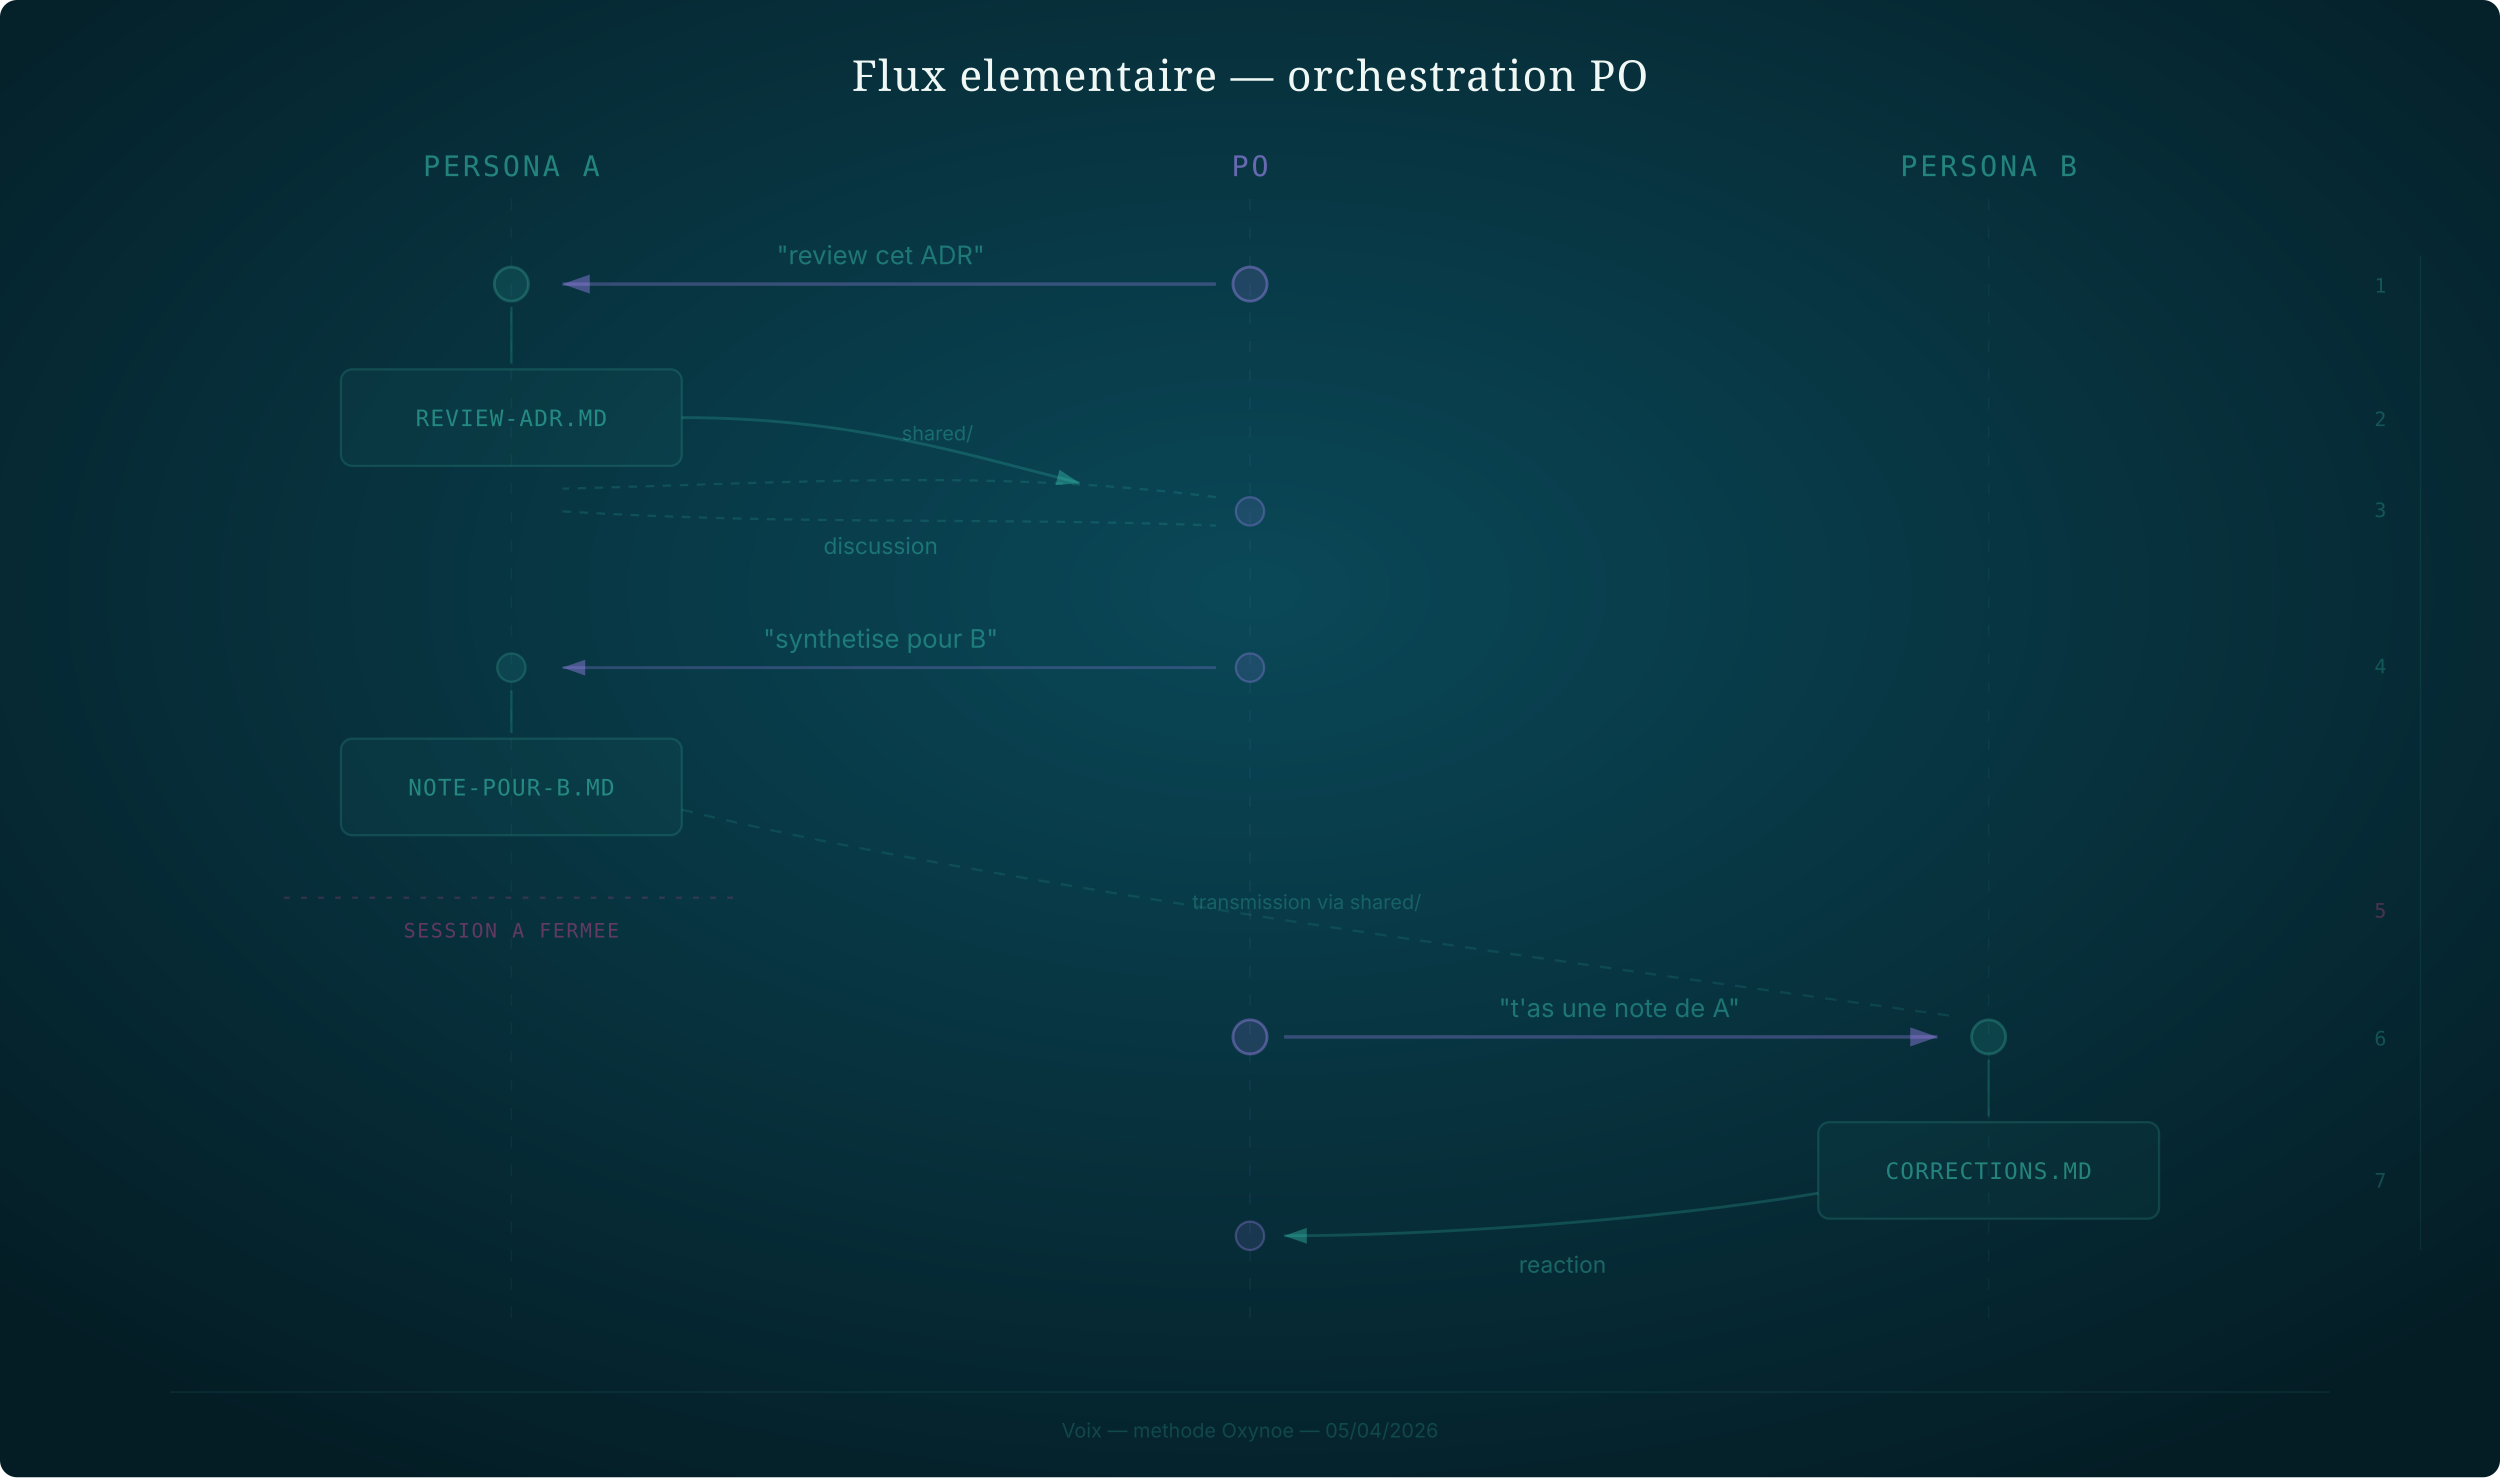
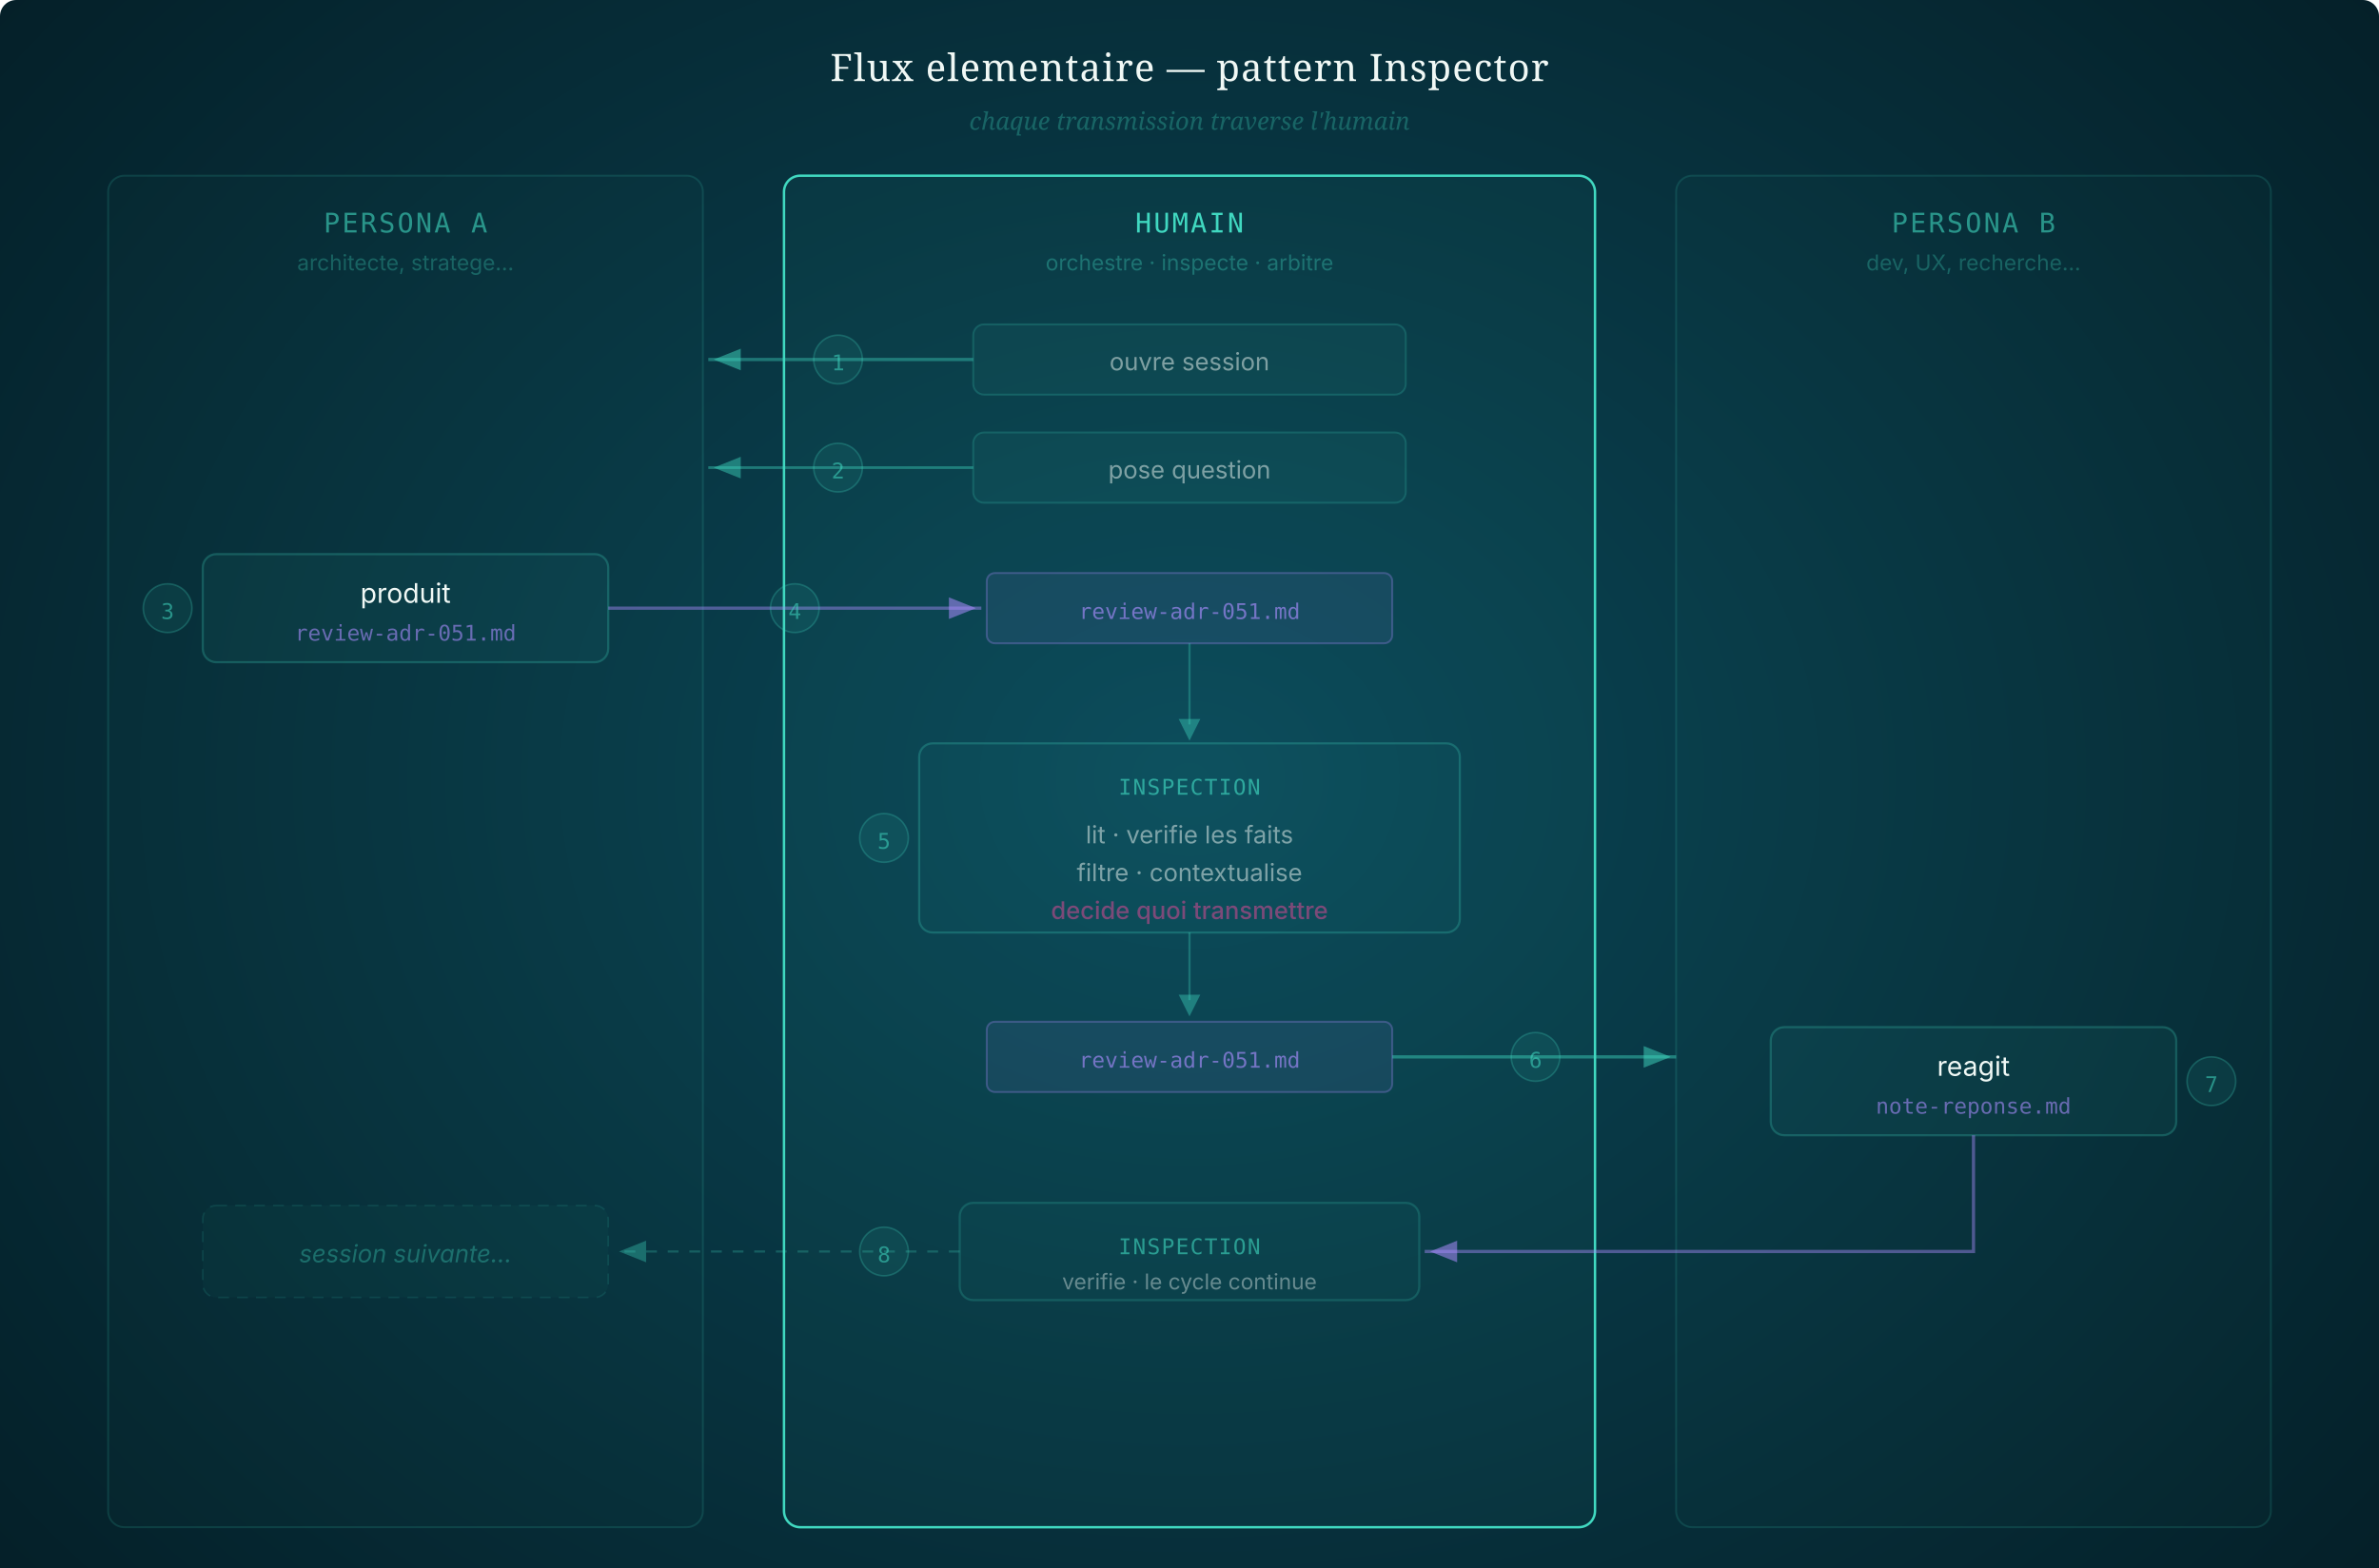
- <svg xmlns="http://www.w3.org/2000/svg" viewBox="0 0 880 520">
+ <svg xmlns="http://www.w3.org/2000/svg" viewBox="0 0 880 580">
  <defs>
-     <radialGradient id="bg-grad" cx="50%" cy="40%" r="70%">
+     <radialGradient id="bg" cx="50%" cy="40%" r="70%">
      <stop offset="0%" stop-color="#0a4858" />
      <stop offset="100%" stop-color="#041c24" />
    </radialGradient>
-     <marker id="arrow" viewBox="0 0 10 7" refX="10" refY="3.5" markerWidth="8" markerHeight="6" orient="auto-start-reverse">
-       <path d="M0,0 L10,3.5 L0,7Z" fill="rgba(64,216,192,0.35)" />
-     </marker>
-     <marker id="arrow-violet" viewBox="0 0 10 7" refX="10" refY="3.5" markerWidth="8" markerHeight="6" orient="auto-start-reverse">
-       <path d="M0,0 L10,3.5 L0,7Z" fill="rgba(167,139,250,0.4)" />
-     </marker>
  </defs>
-   <rect width="880" height="520" fill="url(#bg-grad)" rx="6" />
-   <text x="440" y="32" text-anchor="middle" fill="#f0f8f5" font-family="Georgia, serif" font-size="15" font-weight="300" letter-spacing="0.03em">Flux elementaire — orchestration PO</text>
-   <text x="180" y="62" text-anchor="middle" fill="rgba(64,216,192,0.5)" font-family="'IBM Plex Mono', monospace" font-size="10" letter-spacing="0.1em" text-transform="uppercase">PERSONA A</text>
-   <text x="440" y="62" text-anchor="middle" fill="rgba(167,139,250,0.6)" font-family="'IBM Plex Mono', monospace" font-size="10" letter-spacing="0.1em">PO</text>
-   <text x="700" y="62" text-anchor="middle" fill="rgba(64,216,192,0.5)" font-family="'IBM Plex Mono', monospace" font-size="10" letter-spacing="0.1em" text-transform="uppercase">PERSONA B</text>
-   <line x1="180" y1="70" x2="180" y2="470" stroke="rgba(64,216,192,0.06)" stroke-width="0.5" stroke-dasharray="4,6" />
-   <line x1="440" y1="70" x2="440" y2="470" stroke="rgba(167,139,250,0.08)" stroke-width="0.5" stroke-dasharray="4,6" />
-   <line x1="700" y1="70" x2="700" y2="470" stroke="rgba(64,216,192,0.06)" stroke-width="0.5" stroke-dasharray="4,6" />
-   <circle cx="440" cy="100" r="6" fill="rgba(167,139,250,0.15)" stroke="rgba(167,139,250,0.4)" stroke-width="1" />
-   <path d="M 428,100 C 350,100 280,100 198,100" fill="none" stroke="rgba(167,139,250,0.3)" stroke-width="1.2" marker-end="url(#arrow-violet)" />
-   <text x="310" y="93" text-anchor="middle" fill="rgba(64,216,192,0.4)" font-family="Inter, system-ui, sans-serif" font-size="9">"review cet ADR"</text>
-   <circle cx="180" cy="100" r="6" fill="rgba(64,216,192,0.12)" stroke="rgba(64,180,160,0.3)" stroke-width="1" />
-   <rect x="120" y="130" width="120" height="34" rx="4" fill="rgba(64,216,192,0.04)" stroke="rgba(64,180,160,0.2)" stroke-width="0.8" />
-   <text x="180" y="150" text-anchor="middle" fill="rgba(64,216,192,0.5)" font-family="'IBM Plex Mono', monospace" font-size="8" letter-spacing="0.05em">REVIEW-ADR.MD</text>
-   <line x1="180" y1="108" x2="180" y2="128" stroke="rgba(64,216,192,0.2)" stroke-width="0.8" />
-   <path d="M 240,147 C 300,147 340,160 380,170" fill="none" stroke="rgba(64,216,192,0.2)" stroke-width="1" marker-end="url(#arrow)" />
-   <text x="330" y="155" text-anchor="middle" fill="rgba(64,216,192,0.3)" font-family="Inter, system-ui, sans-serif" font-size="7">shared/</text>
-   <circle cx="440" cy="180" r="5" fill="rgba(167,139,250,0.12)" stroke="rgba(167,139,250,0.3)" stroke-width="0.8" />
-   <path d="M 428,175 C 350,165 280,170 198,172" fill="none" stroke="rgba(64,216,192,0.15)" stroke-width="0.8" stroke-dasharray="3,3" />
-   <path d="M 198,180 C 280,185 350,182 428,185" fill="none" stroke="rgba(64,216,192,0.15)" stroke-width="0.8" stroke-dasharray="3,3" />
-   <text x="310" y="195" text-anchor="middle" fill="rgba(64,216,192,0.35)" font-family="Inter, system-ui, sans-serif" font-size="8">discussion</text>
-   <circle cx="440" cy="235" r="5" fill="rgba(167,139,250,0.12)" stroke="rgba(167,139,250,0.3)" stroke-width="0.8" />
-   <path d="M 428,235 C 350,235 280,235 198,235" fill="none" stroke="rgba(167,139,250,0.25)" stroke-width="1" marker-end="url(#arrow-violet)" />
-   <text x="310" y="228" text-anchor="middle" fill="rgba(64,216,192,0.4)" font-family="Inter, system-ui, sans-serif" font-size="9">"synthetise pour B"</text>
-   <circle cx="180" cy="235" r="5" fill="rgba(64,216,192,0.1)" stroke="rgba(64,180,160,0.25)" stroke-width="0.8" />
-   <rect x="120" y="260" width="120" height="34" rx="4" fill="rgba(64,216,192,0.04)" stroke="rgba(64,180,160,0.2)" stroke-width="0.8" />
-   <text x="180" y="280" text-anchor="middle" fill="rgba(64,216,192,0.5)" font-family="'IBM Plex Mono', monospace" font-size="8" letter-spacing="0.05em">NOTE-POUR-B.MD</text>
-   <line x1="180" y1="243" x2="180" y2="258" stroke="rgba(64,216,192,0.2)" stroke-width="0.8" />
-   <line x1="100" y1="316" x2="260" y2="316" stroke="rgba(236,72,153,0.2)" stroke-width="0.8" stroke-dasharray="2,4" />
-   <text x="180" y="330" text-anchor="middle" fill="rgba(236,72,153,0.4)" font-family="'IBM Plex Mono', monospace" font-size="7" letter-spacing="0.08em">SESSION A FERMEE</text>
-   <circle cx="440" cy="365" r="6" fill="rgba(167,139,250,0.15)" stroke="rgba(167,139,250,0.4)" stroke-width="1" />
-   <path d="M 452,365 C 530,365 600,365 682,365" fill="none" stroke="rgba(167,139,250,0.3)" stroke-width="1.2" marker-end="url(#arrow-violet)" />
-   <text x="570" y="358" text-anchor="middle" fill="rgba(64,216,192,0.4)" font-family="Inter, system-ui, sans-serif" font-size="9">"t'as une note de A"</text>
-   <circle cx="700" cy="365" r="6" fill="rgba(64,216,192,0.12)" stroke="rgba(64,180,160,0.3)" stroke-width="1" />
-   <path d="M 240,285 C 340,310 560,340 690,358" fill="none" stroke="rgba(64,216,192,0.12)" stroke-width="0.8" stroke-dasharray="4,4" />
-   <text x="460" y="320" text-anchor="middle" fill="rgba(64,216,192,0.25)" font-family="Inter, system-ui, sans-serif" font-size="7">transmission via shared/</text>
-   <rect x="640" y="395" width="120" height="34" rx="4" fill="rgba(64,216,192,0.04)" stroke="rgba(64,180,160,0.2)" stroke-width="0.8" />
-   <text x="700" y="415" text-anchor="middle" fill="rgba(64,216,192,0.5)" font-family="'IBM Plex Mono', monospace" font-size="8" letter-spacing="0.05em">CORRECTIONS.MD</text>
-   <line x1="700" y1="373" x2="700" y2="393" stroke="rgba(64,216,192,0.2)" stroke-width="0.8" />
-   <path d="M 640,420 C 580,430 500,435 452,435" fill="none" stroke="rgba(64,216,192,0.2)" stroke-width="1" marker-end="url(#arrow)" />
-   <circle cx="440" cy="435" r="5" fill="rgba(167,139,250,0.12)" stroke="rgba(167,139,250,0.3)" stroke-width="0.8" />
-   <text x="550" y="448" text-anchor="middle" fill="rgba(64,216,192,0.35)" font-family="Inter, system-ui, sans-serif" font-size="8">reaction</text>
-   <text x="840" y="103" text-anchor="end" fill="rgba(64,216,192,0.25)" font-family="'IBM Plex Mono', monospace" font-size="7">1</text>
-   <text x="840" y="150" text-anchor="end" fill="rgba(64,216,192,0.25)" font-family="'IBM Plex Mono', monospace" font-size="7">2</text>
-   <text x="840" y="182" text-anchor="end" fill="rgba(64,216,192,0.25)" font-family="'IBM Plex Mono', monospace" font-size="7">3</text>
-   <text x="840" y="237" text-anchor="end" fill="rgba(64,216,192,0.25)" font-family="'IBM Plex Mono', monospace" font-size="7">4</text>
-   <text x="840" y="323" text-anchor="end" fill="rgba(236,72,153,0.3)" font-family="'IBM Plex Mono', monospace" font-size="7">5</text>
-   <text x="840" y="368" text-anchor="end" fill="rgba(64,216,192,0.25)" font-family="'IBM Plex Mono', monospace" font-size="7">6</text>
-   <text x="840" y="418" text-anchor="end" fill="rgba(64,216,192,0.25)" font-family="'IBM Plex Mono', monospace" font-size="7">7</text>
-   <line x1="852" y1="90" x2="852" y2="440" stroke="rgba(64,216,192,0.08)" stroke-width="0.5" />
-   <line x1="60" y1="490" x2="820" y2="490" stroke="rgba(64,180,160,0.12)" stroke-width="0.5" />
-   <text x="440" y="506" text-anchor="middle" fill="rgba(64,216,192,0.2)" font-family="Inter, system-ui, sans-serif" font-size="7">Voix — methode Oxynoe — 05/04/2026</text>
+   <rect width="880" height="720" fill="url(#bg)" rx="6" />
+   <text x="440" y="30" text-anchor="middle" fill="#f0f8f5" font-family="Georgia,serif" font-size="14" font-weight="300" letter-spacing="0.03em">Flux elementaire — pattern Inspector</text>
+   <text x="440" y="48" text-anchor="middle" fill="rgba(64,216,192,0.3)" font-family="Georgia,serif" font-size="9" font-style="italic">chaque transmission traverse l'humain</text>
+   <rect x="40" y="65" width="220" height="500" rx="6" fill="rgba(64,216,192,0.02)" stroke="rgba(64,216,192,0.15)" stroke-width="0.7" />
+   <text x="150" y="86" text-anchor="middle" fill="rgba(64,216,192,0.6)" font-family="'IBM Plex Mono',monospace" font-size="10" letter-spacing="0.08em">PERSONA A</text>
+   <text x="150" y="100" text-anchor="middle" fill="rgba(64,216,192,0.3)" font-family="Inter,sans-serif" font-size="8">architecte, stratege...</text>
+   <rect x="290" y="65" width="300" height="500" rx="6" fill="rgba(64,216,192,0.04)" stroke="#40d8c0" stroke-width="0.9" />
+   <text x="440" y="86" text-anchor="middle" fill="#40d8c0" font-family="'IBM Plex Mono',monospace" font-size="10" letter-spacing="0.08em">HUMAIN</text>
+   <text x="440" y="100" text-anchor="middle" fill="rgba(64,216,192,0.35)" font-family="Inter,sans-serif" font-size="8">orchestre · inspecte · arbitre</text>
+   <rect x="620" y="65" width="220" height="500" rx="6" fill="rgba(64,216,192,0.02)" stroke="rgba(64,216,192,0.15)" stroke-width="0.7" />
+   <text x="730" y="86" text-anchor="middle" fill="rgba(64,216,192,0.6)" font-family="'IBM Plex Mono',monospace" font-size="10" letter-spacing="0.08em">PERSONA B</text>
+   <text x="730" y="100" text-anchor="middle" fill="rgba(64,216,192,0.3)" font-family="Inter,sans-serif" font-size="8">dev, UX, recherche...</text>
+   <rect x="360" y="120" width="160" height="26" rx="4" fill="rgba(64,216,192,0.05)" stroke="rgba(64,216,192,0.2)" stroke-width="0.7" />
+   <text x="440" y="137" text-anchor="middle" fill="rgba(240,248,245,0.5)" font-family="Inter,sans-serif" font-size="9">ouvre session</text>
+   <line x1="360" y1="133" x2="262" y2="133" stroke="rgba(64,216,192,0.4)" stroke-width="1.2" />
+   <polygon points="264,133 274,129 274,137" fill="rgba(64,216,192,0.5)" />
+   <circle cx="310" cy="133" r="9" fill="rgba(64,216,192,0.08)" stroke="rgba(64,216,192,0.25)" stroke-width="0.6" />
+   <text x="310" y="137" text-anchor="middle" fill="rgba(64,216,192,0.55)" font-family="'IBM Plex Mono',monospace" font-size="8">1</text>
+   <rect x="360" y="160" width="160" height="26" rx="4" fill="rgba(64,216,192,0.05)" stroke="rgba(64,216,192,0.2)" stroke-width="0.7" />
+   <text x="440" y="177" text-anchor="middle" fill="rgba(240,248,245,0.5)" font-family="Inter,sans-serif" font-size="9">pose question</text>
+   <line x1="360" y1="173" x2="262" y2="173" stroke="rgba(64,216,192,0.4)" stroke-width="1" />
+   <polygon points="264,173 274,169 274,177" fill="rgba(64,216,192,0.45)" />
+   <circle cx="310" cy="173" r="9" fill="rgba(64,216,192,0.08)" stroke="rgba(64,216,192,0.25)" stroke-width="0.6" />
+   <text x="310" y="177" text-anchor="middle" fill="rgba(64,216,192,0.55)" font-family="'IBM Plex Mono',monospace" font-size="8">2</text>
+   <rect x="75" y="205" width="150" height="40" rx="5" fill="rgba(64,216,192,0.05)" stroke="rgba(64,216,192,0.25)" stroke-width="0.8" />
+   <text x="150" y="223" text-anchor="middle" fill="#f0f8f5" font-family="Inter,sans-serif" font-size="10">produit</text>
+   <text x="150" y="237" text-anchor="middle" fill="rgba(167,139,250,0.6)" font-family="'IBM Plex Mono',monospace" font-size="8">review-adr-051.md</text>
+   <circle cx="62" cy="225" r="9" fill="rgba(64,216,192,0.08)" stroke="rgba(64,216,192,0.25)" stroke-width="0.6" />
+   <text x="62" y="229" text-anchor="middle" fill="rgba(64,216,192,0.55)" font-family="'IBM Plex Mono',monospace" font-size="8">3</text>
+   <line x1="225" y1="225" x2="363" y2="225" stroke="rgba(167,139,250,0.45)" stroke-width="1.2" />
+   <polygon points="361,225 351,221 351,229" fill="rgba(167,139,250,0.55)" />
+   <rect x="365" y="212" width="150" height="26" rx="3" fill="rgba(167,139,250,0.08)" stroke="rgba(167,139,250,0.3)" stroke-width="0.7" />
+   <text x="440" y="229" text-anchor="middle" fill="rgba(167,139,250,0.65)" font-family="'IBM Plex Mono',monospace" font-size="8">review-adr-051.md</text>
+   <circle cx="294" cy="225" r="9" fill="rgba(64,216,192,0.08)" stroke="rgba(64,216,192,0.25)" stroke-width="0.6" />
+   <text x="294" y="229" text-anchor="middle" fill="rgba(64,216,192,0.55)" font-family="'IBM Plex Mono',monospace" font-size="8">4</text>
+   <line x1="440" y1="238" x2="440" y2="268" stroke="rgba(64,216,192,0.3)" stroke-width="0.8" />
+   <polygon points="436,266 440,274 444,266" fill="rgba(64,216,192,0.4)" />
+   <rect x="340" y="275" width="200" height="70" rx="5" fill="rgba(64,216,192,0.03)" stroke="rgba(64,216,192,0.25)" stroke-width="0.8" />
+   <text x="440" y="294" text-anchor="middle" fill="rgba(64,216,192,0.65)" font-family="'IBM Plex Mono',monospace" font-size="8" letter-spacing="0.06em">INSPECTION</text>
+   <text x="440" y="312" text-anchor="middle" fill="rgba(240,248,245,0.5)" font-family="Inter,sans-serif" font-size="9">lit · verifie les faits</text>
+   <text x="440" y="326" text-anchor="middle" fill="rgba(240,248,245,0.5)" font-family="Inter,sans-serif" font-size="9">filtre · contextualise</text>
+   <text x="440" y="340" text-anchor="middle" fill="rgba(236,72,153,0.5)" font-family="Inter,sans-serif" font-size="9" font-weight="500">decide quoi transmettre</text>
+   <circle cx="327" cy="310" r="9" fill="rgba(64,216,192,0.08)" stroke="rgba(64,216,192,0.25)" stroke-width="0.6" />
+   <text x="327" y="314" text-anchor="middle" fill="rgba(64,216,192,0.55)" font-family="'IBM Plex Mono',monospace" font-size="8">5</text>
+   <line x1="440" y1="345" x2="440" y2="370" stroke="rgba(64,216,192,0.3)" stroke-width="0.8" />
+   <polygon points="436,368 440,376 444,368" fill="rgba(64,216,192,0.4)" />
+   <rect x="365" y="378" width="150" height="26" rx="3" fill="rgba(167,139,250,0.08)" stroke="rgba(167,139,250,0.3)" stroke-width="0.7" />
+   <text x="440" y="395" text-anchor="middle" fill="rgba(167,139,250,0.65)" font-family="'IBM Plex Mono',monospace" font-size="8">review-adr-051.md</text>
+   <line x1="515" y1="391" x2="620" y2="391" stroke="rgba(64,216,192,0.45)" stroke-width="1.2" />
+   <polygon points="618,391 608,387 608,395" fill="rgba(64,216,192,0.5)" />
+   <circle cx="568" cy="391" r="9" fill="rgba(64,216,192,0.08)" stroke="rgba(64,216,192,0.25)" stroke-width="0.6" />
+   <text x="568" y="395" text-anchor="middle" fill="rgba(64,216,192,0.55)" font-family="'IBM Plex Mono',monospace" font-size="8">6</text>
+   <rect x="655" y="380" width="150" height="40" rx="5" fill="rgba(64,216,192,0.05)" stroke="rgba(64,216,192,0.25)" stroke-width="0.8" />
+   <text x="730" y="398" text-anchor="middle" fill="#f0f8f5" font-family="Inter,sans-serif" font-size="10">reagit</text>
+   <text x="730" y="412" text-anchor="middle" fill="rgba(167,139,250,0.6)" font-family="'IBM Plex Mono',monospace" font-size="8">note-reponse.md</text>
+   <circle cx="818" cy="400" r="9" fill="rgba(64,216,192,0.08)" stroke="rgba(64,216,192,0.25)" stroke-width="0.6" />
+   <text x="818" y="404" text-anchor="middle" fill="rgba(64,216,192,0.55)" font-family="'IBM Plex Mono',monospace" font-size="8">7</text>
+   <path d="M 730,420 L 730,463 L 527,463" fill="none" stroke="rgba(167,139,250,0.45)" stroke-width="1.2" />
+   <polygon points="529,463 539,459 539,467" fill="rgba(167,139,250,0.55)" />
+   <rect x="355" y="445" width="170" height="36" rx="5" fill="rgba(64,216,192,0.03)" stroke="rgba(64,216,192,0.2)" stroke-width="0.8" />
+   <text x="440" y="464" text-anchor="middle" fill="rgba(64,216,192,0.6)" font-family="'IBM Plex Mono',monospace" font-size="8" letter-spacing="0.06em">INSPECTION</text>
+   <text x="440" y="477" text-anchor="middle" fill="rgba(240,248,245,0.4)" font-family="Inter,sans-serif" font-size="8">verifie · le cycle continue</text>
+   <line x1="355" y1="463" x2="227" y2="463" stroke="rgba(64,216,192,0.25)" stroke-width="0.8" stroke-dasharray="4,4" />
+   <polygon points="229,463 239,459 239,467" fill="rgba(64,216,192,0.35)" />
+   <rect x="75" y="446" width="150" height="34" rx="5" fill="rgba(64,216,192,0.03)" stroke="rgba(64,216,192,0.12)" stroke-width="0.6" stroke-dasharray="4,3" />
+   <text x="150" y="467" text-anchor="middle" fill="rgba(64,216,192,0.35)" font-family="Inter,sans-serif" font-size="9" font-style="italic">session suivante...</text>
+   <circle cx="327" cy="463" r="9" fill="rgba(64,216,192,0.08)" stroke="rgba(64,216,192,0.25)" stroke-width="0.6" />
+   <text x="327" y="467" text-anchor="middle" fill="rgba(64,216,192,0.55)" font-family="'IBM Plex Mono',monospace" font-size="8">8</text>
</svg>
